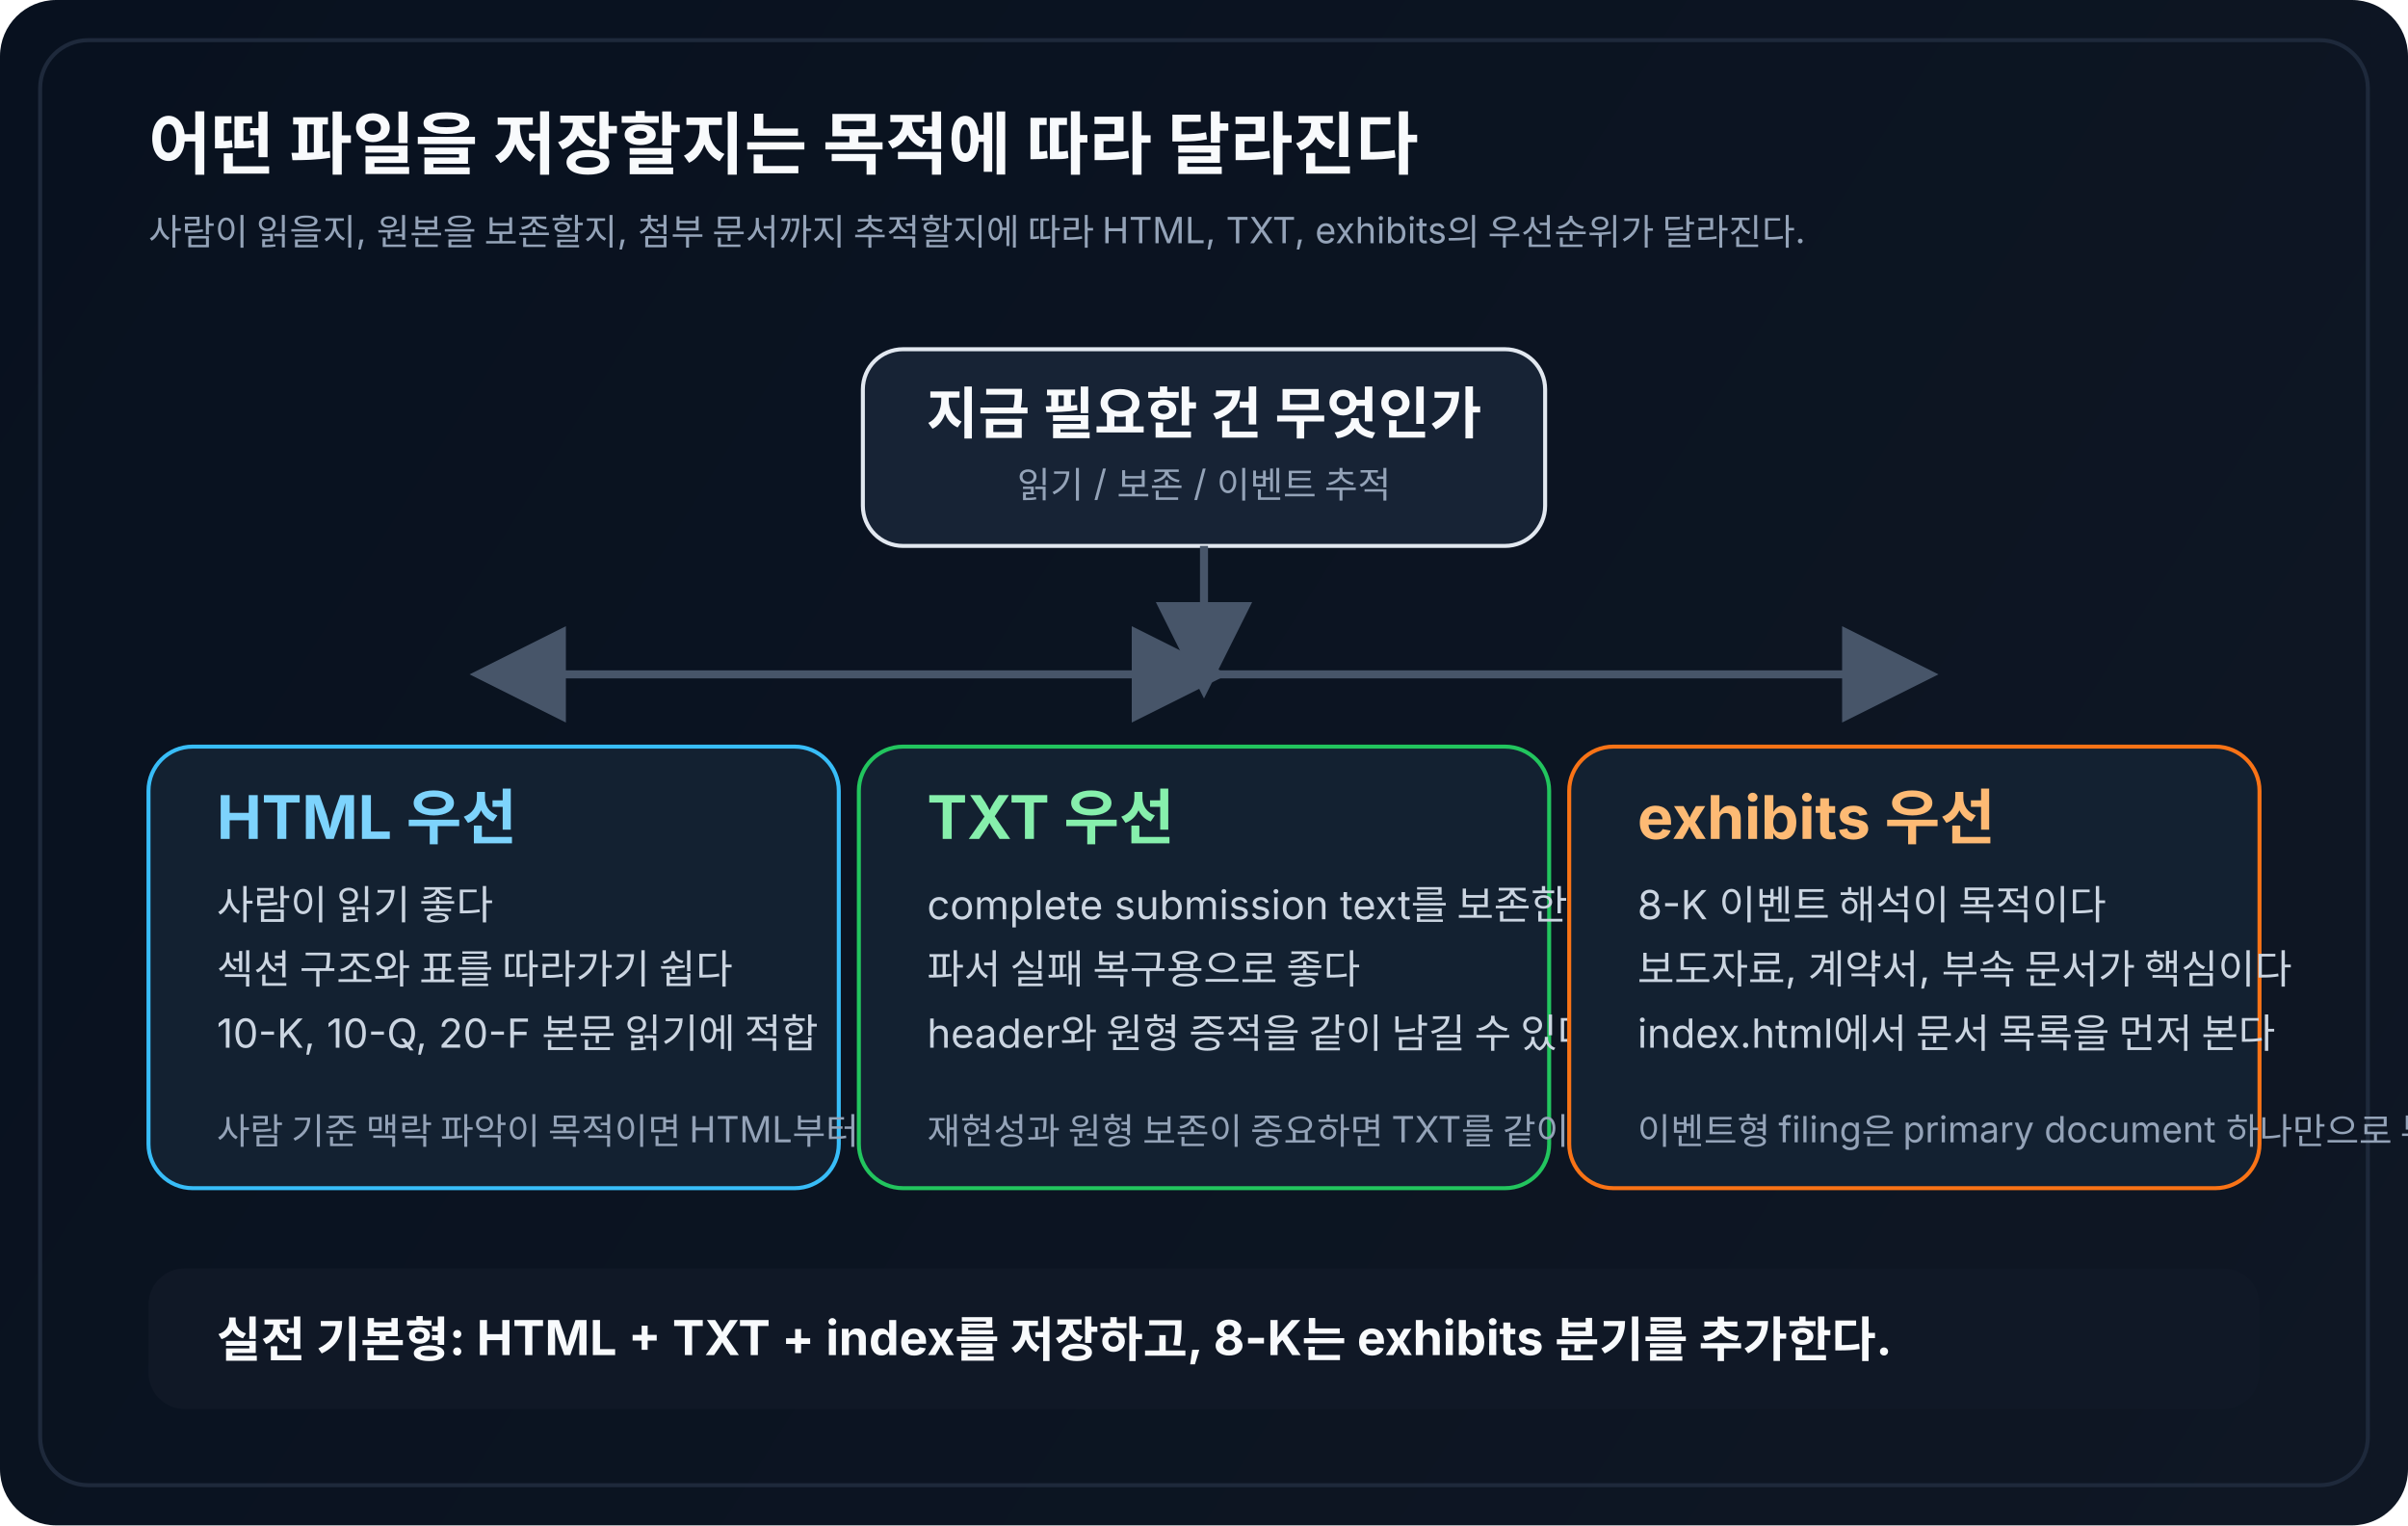
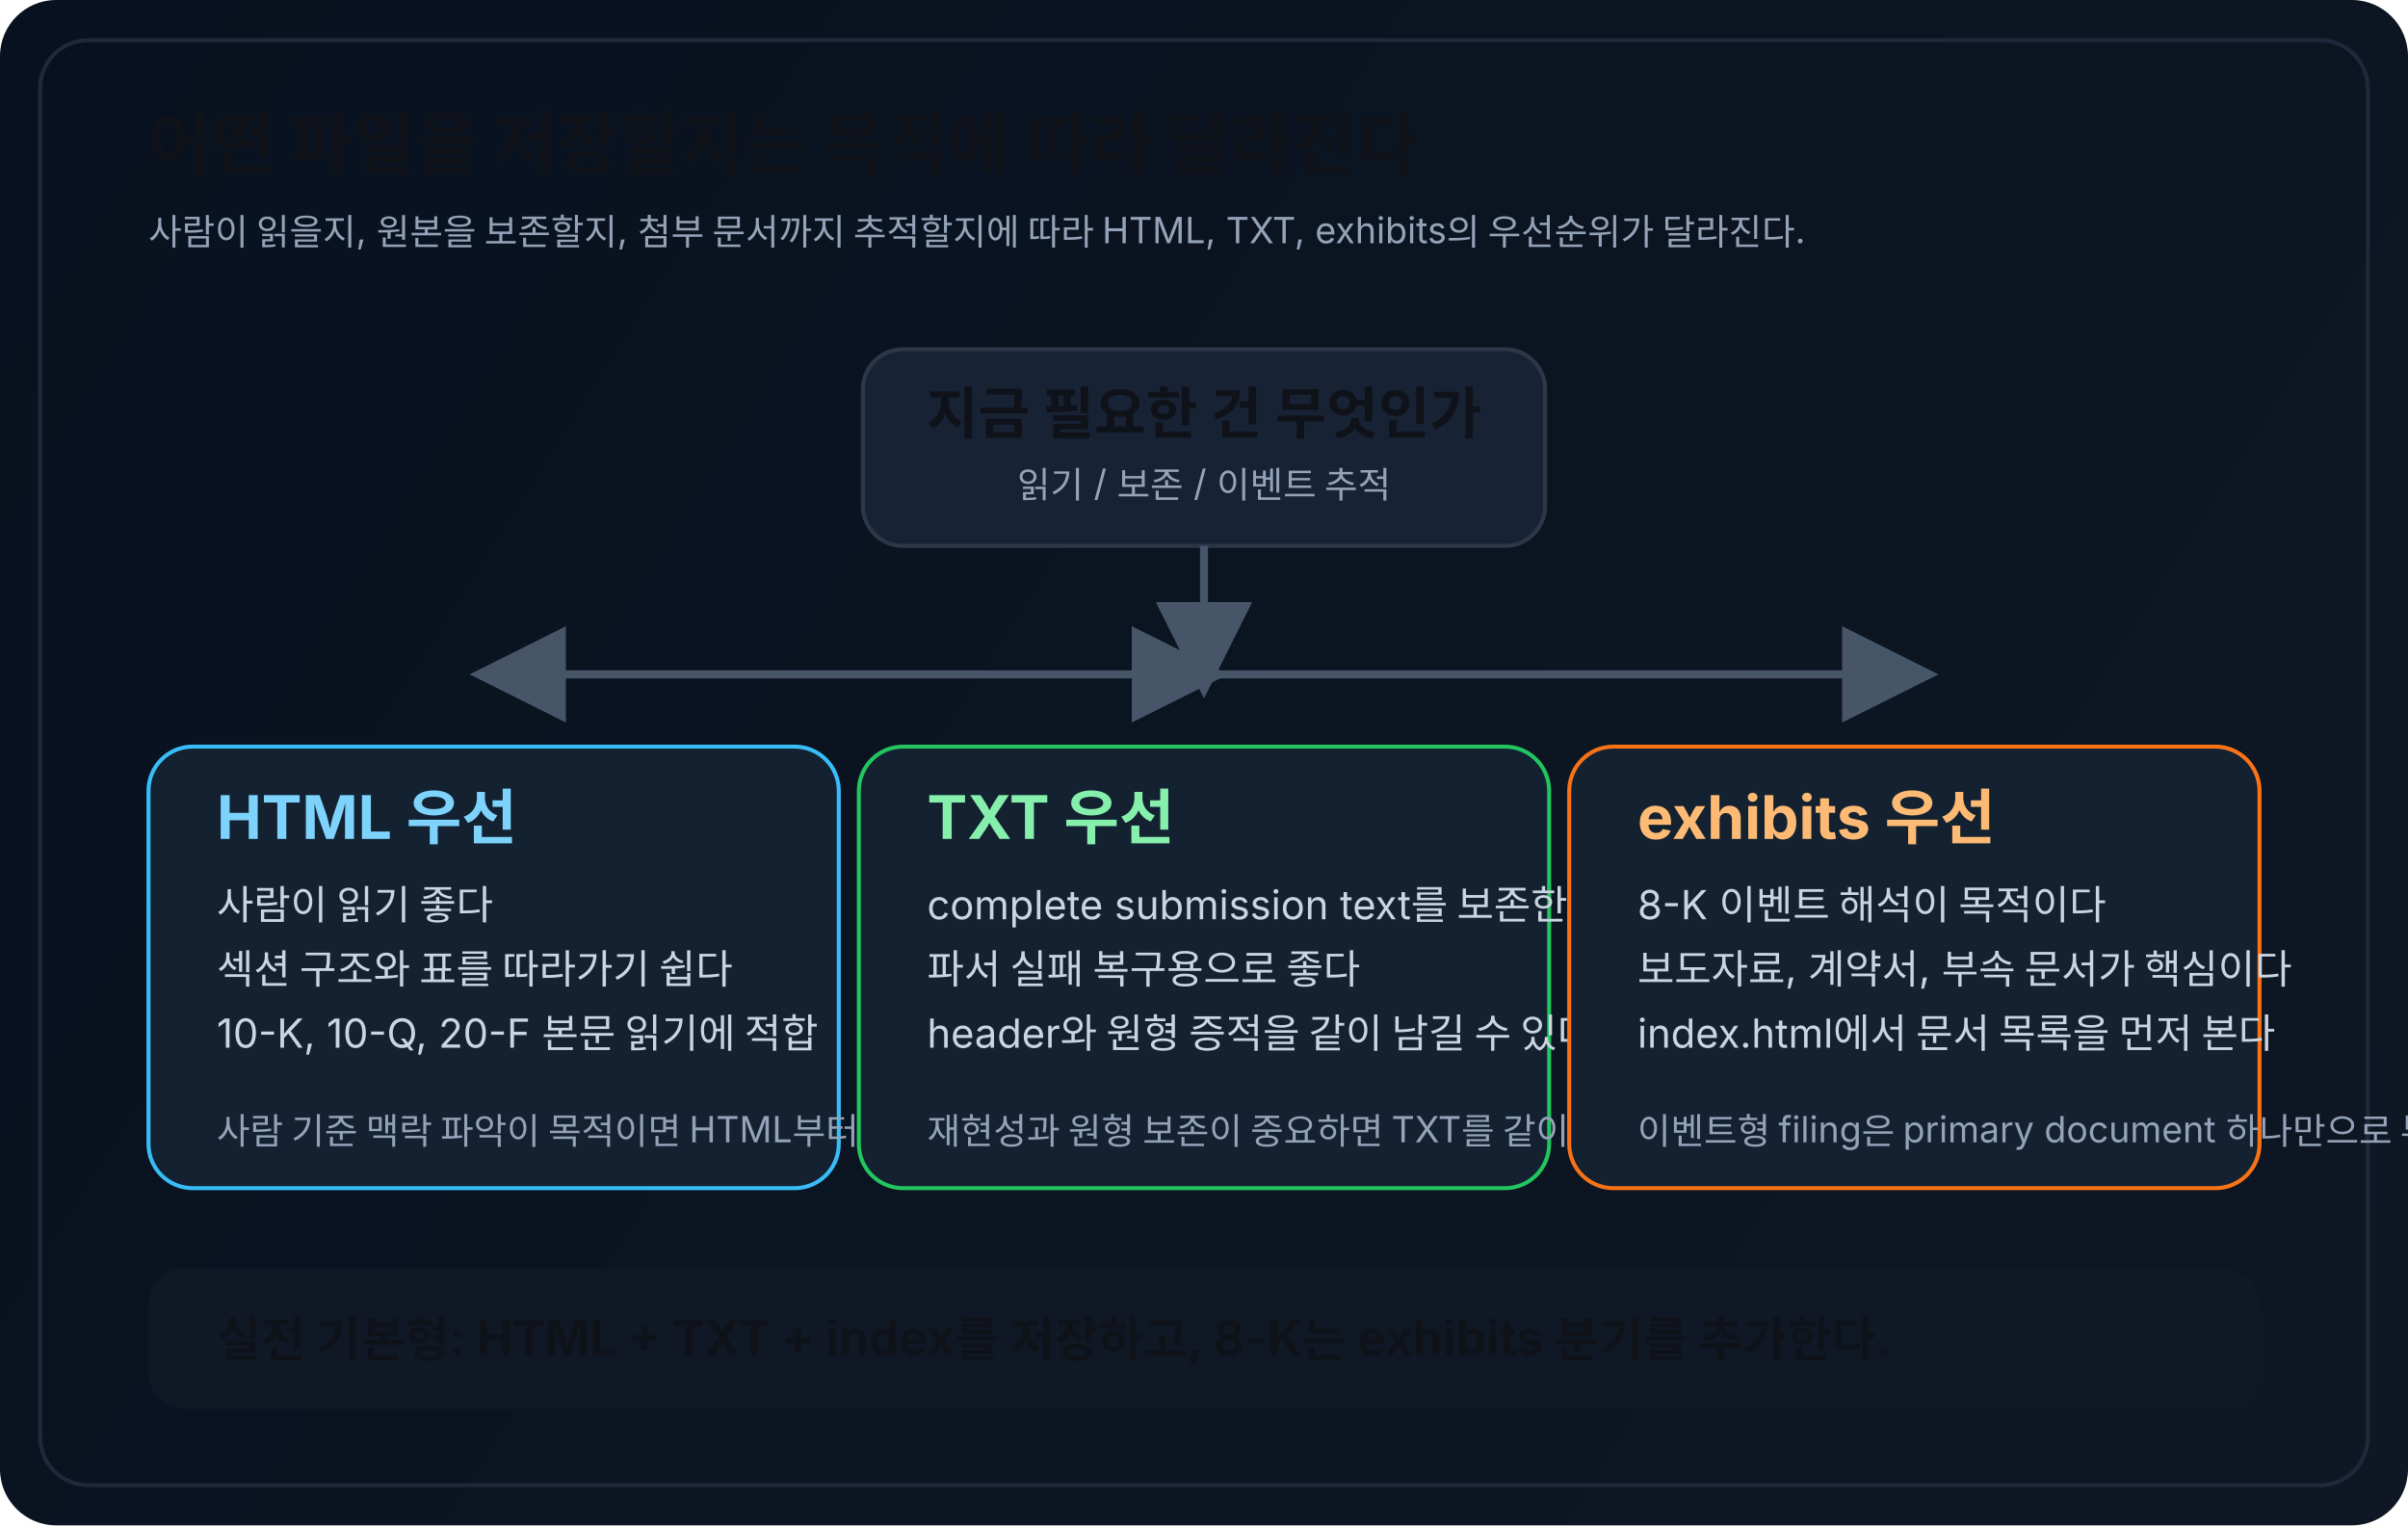
<svg xmlns="http://www.w3.org/2000/svg" viewBox="0 0 1200 760" fill="none" role="img" aria-labelledby="title desc">
  <defs>
    <linearGradient id="bg009b" x1="0" y1="0" x2="1200" y2="760" gradientUnits="userSpaceOnUse">
      <stop offset="0%" stop-color="#08111f" />
      <stop offset="100%" stop-color="#0f1724" />
    </linearGradient>
    <marker id="arrow009b" markerWidth="12" markerHeight="12" refX="9" refY="6" orient="auto">
      <path d="M0 0L12 6L0 12Z" fill="#475569" />
    </marker>
  </defs>
  <rect width="1200" height="760" rx="28" fill="url(#bg009b)" />
  <rect x="20" y="20" width="1160" height="720" rx="24" stroke="#1e293b" stroke-width="2" />
-   <text x="74" y="84" fill="#f8fafc" font-family="Inter, Pretendard, sans-serif" font-size="34" font-weight="700">어떤 파일을 저장할지는 목적에 따라 달라진다</text>
+   <text x="74" y="84" fill="#0f1219" font-family="Inter, Pretendard, sans-serif" font-size="34" font-weight="700">어떤 파일을 저장할지는 목적에 따라 달라진다</text>
  <text x="74" y="122" fill="#94a3b8" font-family="Inter, Pretendard, sans-serif" font-size="18">사람이 읽을지, 원본을 보존할지, 첨부 문서까지 추적할지에 따라 HTML, TXT, exhibits의 우선순위가 달라진다.</text>
-   <rect x="430" y="174" width="340" height="98" rx="20" fill="#172335" stroke="#e2e8f0" stroke-width="2" />
-   <text x="600" y="216" text-anchor="middle" fill="#f8fafc" font-family="Inter, Pretendard, sans-serif" font-size="28" font-weight="700">지금 필요한 건 무엇인가</text>
+   <rect x="430" y="174" width="340" height="98" rx="20" fill="#172335" stroke="#2d3748" stroke-width="2" />
+   <text x="600" y="216" text-anchor="middle" fill="#0f1219" font-family="Inter, Pretendard, sans-serif" font-size="28" font-weight="700">지금 필요한 건 무엇인가</text>
  <text x="600" y="248" text-anchor="middle" fill="#94a3b8" font-family="Inter, Pretendard, sans-serif" font-size="18">읽기 / 보존 / 이벤트 추적</text>
  <path d="M600 272V336" stroke="#475569" stroke-width="4" marker-end="url(#arrow009b)" />
  <path d="M600 336H246" stroke="#475569" stroke-width="4" marker-end="url(#arrow009b)" />
  <path d="M600 336H600" stroke="#475569" stroke-width="4" marker-end="url(#arrow009b)" />
  <path d="M600 336H954" stroke="#475569" stroke-width="4" marker-end="url(#arrow009b)" />
  <rect x="74" y="372" width="344" height="220" rx="22" fill="#132131" stroke="#38bdf8" stroke-width="2" />
  <text x="108" y="418" fill="#7dd3fc" font-family="Inter, Pretendard, sans-serif" font-size="30" font-weight="700">HTML 우선</text>
  <text x="108" y="458" fill="#cbd5e1" font-family="Inter, Pretendard, sans-serif" font-size="20">사람이 읽기 좋다</text>
  <text x="108" y="490" fill="#cbd5e1" font-family="Inter, Pretendard, sans-serif" font-size="20">섹션 구조와 표를 따라가기 쉽다</text>
  <text x="108" y="522" fill="#cbd5e1" font-family="Inter, Pretendard, sans-serif" font-size="20">10-K, 10-Q, 20-F 본문 읽기에 적합</text>
  <text x="108" y="570" fill="#94a3b8" font-family="Inter, Pretendard, sans-serif" font-size="18">사람 기준 맥락 파악이 목적이면 HTML부터 저장한다.</text>
  <rect x="428" y="372" width="344" height="220" rx="22" fill="#132131" stroke="#22c55e" stroke-width="2" />
  <text x="462" y="418" fill="#86efac" font-family="Inter, Pretendard, sans-serif" font-size="30" font-weight="700">TXT 우선</text>
  <text x="462" y="458" fill="#cbd5e1" font-family="Inter, Pretendard, sans-serif" font-size="20">complete submission text를 보존한다</text>
  <text x="462" y="490" fill="#cbd5e1" font-family="Inter, Pretendard, sans-serif" font-size="20">파서 실패 복구용으로 좋다</text>
  <text x="462" y="522" fill="#cbd5e1" font-family="Inter, Pretendard, sans-serif" font-size="20">header와 원형 증적을 같이 남길 수 있다</text>
  <text x="462" y="570" fill="#94a3b8" font-family="Inter, Pretendard, sans-serif" font-size="18">재현성과 원형 보존이 중요하면 TXT를 같이 저장한다.</text>
  <rect x="782" y="372" width="344" height="220" rx="22" fill="#132131" stroke="#f97316" stroke-width="2" />
  <text x="816" y="418" fill="#fdba74" font-family="Inter, Pretendard, sans-serif" font-size="30" font-weight="700">exhibits 우선</text>
  <text x="816" y="458" fill="#cbd5e1" font-family="Inter, Pretendard, sans-serif" font-size="20">8-K 이벤트 해석이 목적이다</text>
  <text x="816" y="490" fill="#cbd5e1" font-family="Inter, Pretendard, sans-serif" font-size="20">보도자료, 계약서, 부속 문서가 핵심이다</text>
  <text x="816" y="522" fill="#cbd5e1" font-family="Inter, Pretendard, sans-serif" font-size="20">index.html에서 문서 목록을 먼저 본다</text>
  <text x="816" y="570" fill="#94a3b8" font-family="Inter, Pretendard, sans-serif" font-size="18">이벤트형 filing은 primary document 하나만으로 부족하다.</text>
  <rect x="74" y="632" width="1052" height="70" rx="18" fill="#101826" />
-   <text x="108" y="676" fill="#f8fafc" font-family="Inter, Pretendard, sans-serif" font-size="24" font-weight="700">실전 기본형: HTML + TXT + index를 저장하고, 8-K는 exhibits 분기를 추가한다.</text>
+   <text x="108" y="676" fill="#0f1219" font-family="Inter, Pretendard, sans-serif" font-size="24" font-weight="700">실전 기본형: HTML + TXT + index를 저장하고, 8-K는 exhibits 분기를 추가한다.</text>
</svg>
